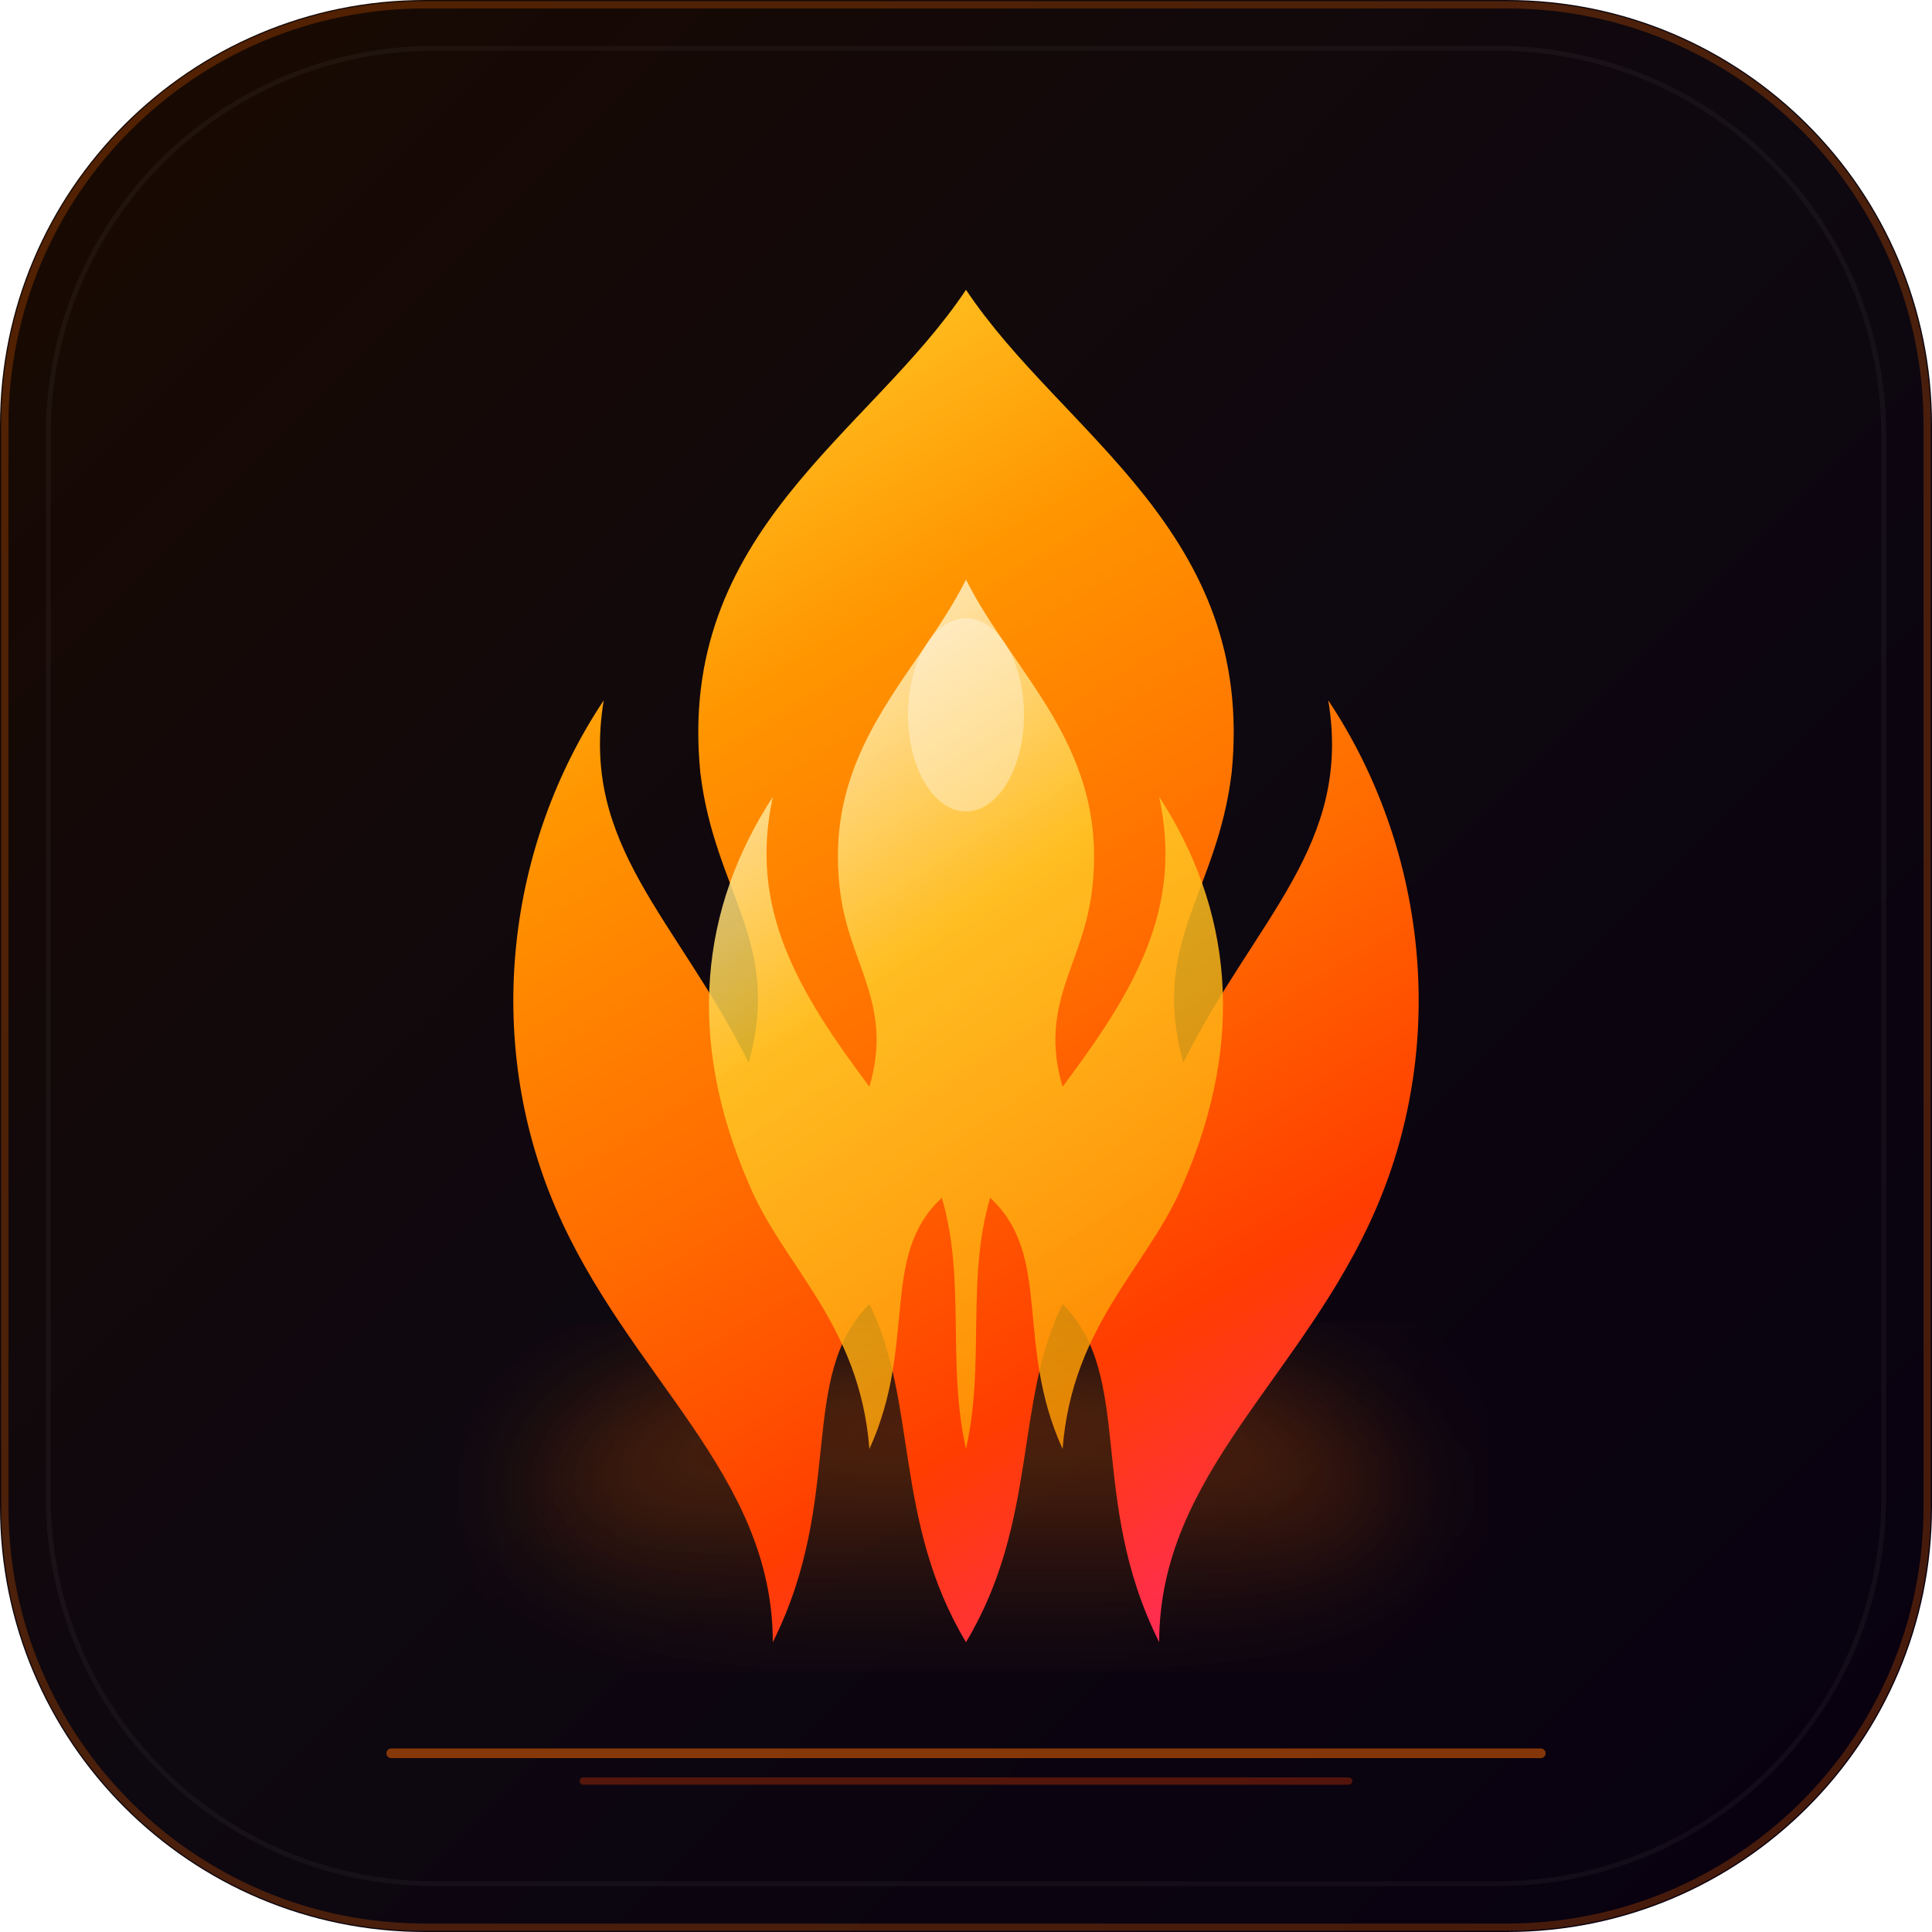
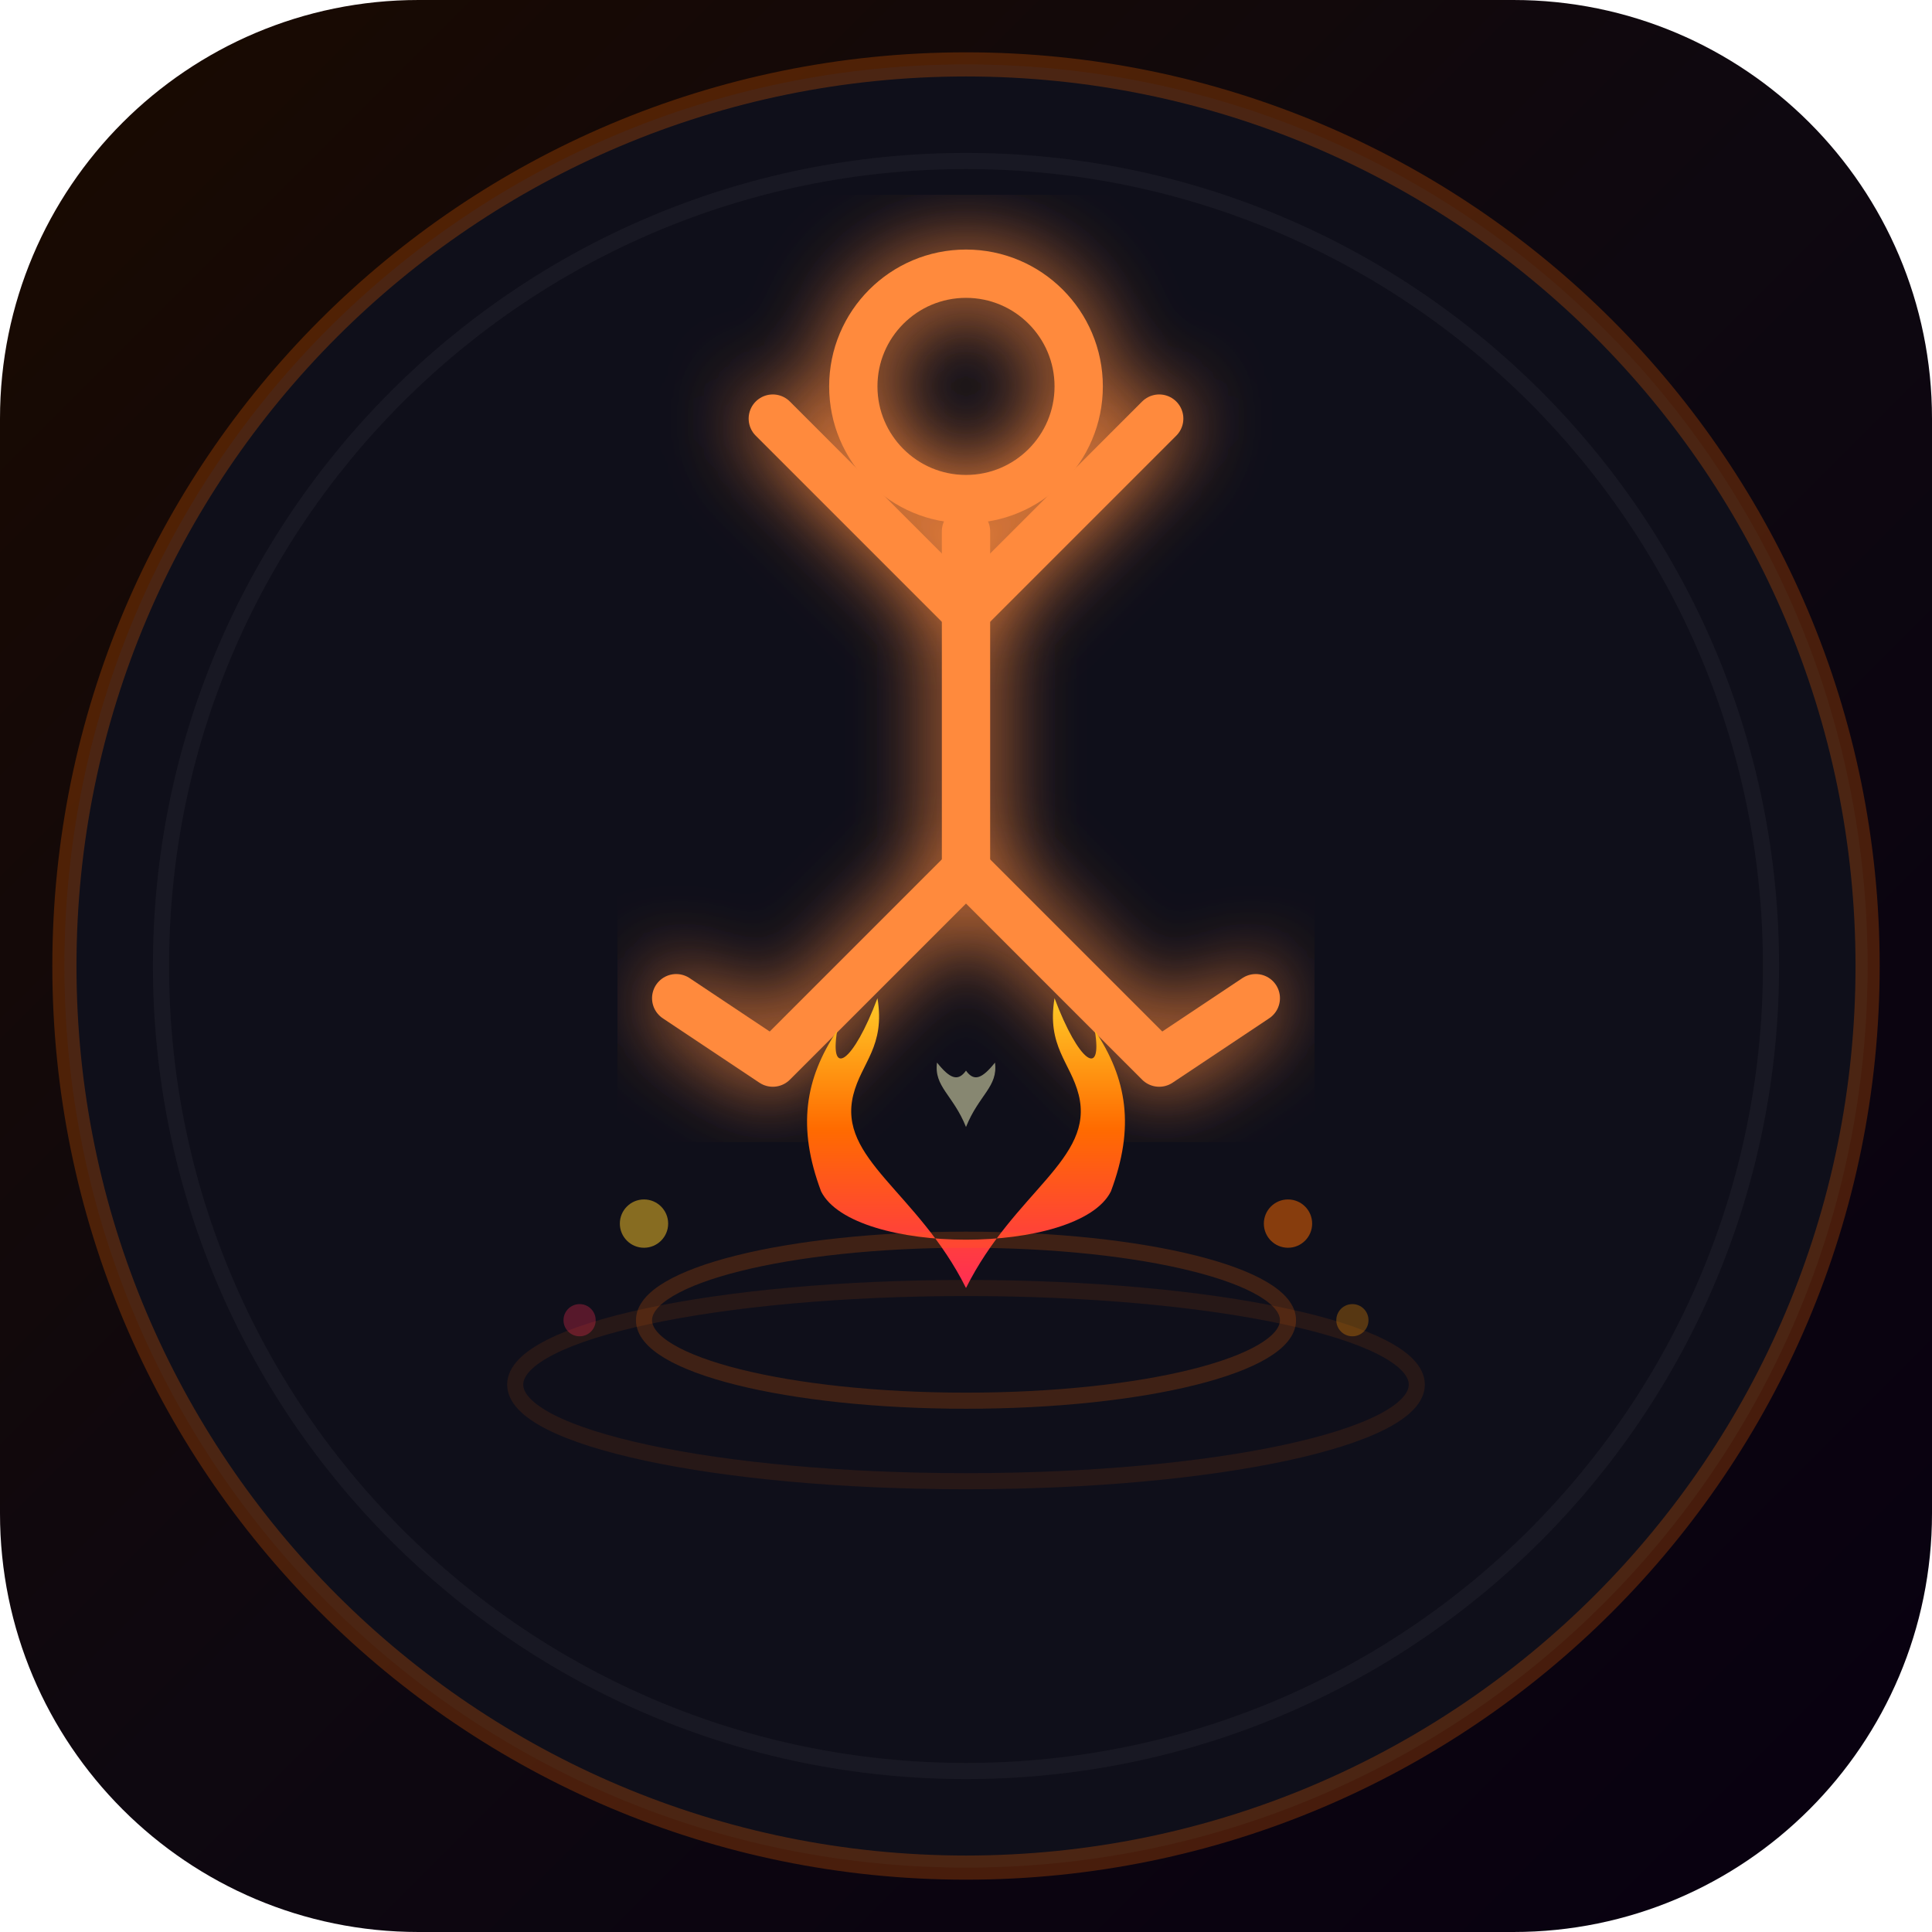
- <svg xmlns="http://www.w3.org/2000/svg" width="400" height="400" viewBox="0 0 400 400">
+ <svg xmlns="http://www.w3.org/2000/svg" width="400" height="400" viewBox="0 0 120 120">
  <defs>
-     <linearGradient id="bg-p" x1="0" y1="0" x2="1" y2="1">
+     <linearGradient id="b4-bg" x1="0" y1="0" x2="1" y2="1">
      <stop offset="0%" stop-color="#1a0a00" />
      <stop offset="50%" stop-color="#0e0810" />
      <stop offset="100%" stop-color="#080010" />
    </linearGradient>
-     <linearGradient id="flame-p" x1="0.3" y1="0" x2="0.7" y2="1">
+     <linearGradient id="b4-fire" x1="0.5" y1="0" x2="0.5" y2="1">
      <stop offset="0%" stop-color="#ffca28" />
-       <stop offset="25%" stop-color="#ff9500" />
-       <stop offset="55%" stop-color="#ff6b00" />
-       <stop offset="80%" stop-color="#ff3d00" />
+       <stop offset="45%" stop-color="#ff6b00" />
      <stop offset="100%" stop-color="#ff2d55" />
    </linearGradient>
-     <linearGradient id="inner-p" x1="0.3" y1="0" x2="0.7" y2="1">
-       <stop offset="0%" stop-color="#fff8e7" />
-       <stop offset="40%" stop-color="#ffca28" />
-       <stop offset="100%" stop-color="#ff9500" />
-     </linearGradient>
-     <linearGradient id="glow-p" x1="0" y1="0" x2="0" y2="1">
-       <stop offset="0%" stop-color="#ff6b00" stop-opacity="0.4" />
-       <stop offset="100%" stop-color="#ff6b00" stop-opacity="0" />
-     </linearGradient>
-     <filter id="blur-p">
-       <feGaussianBlur stdDeviation="12" />
+     <filter id="b4-glow">
+       <feGaussianBlur stdDeviation="2.5" result="blur" />
+       <feMerge>
+         <feMergeNode in="blur" />
+         <feMergeNode in="SourceGraphic" />
+       </feMerge>
    </filter>
  </defs>
-   <rect width="400" height="400" rx="88" fill="url(#bg-p)" />
-   <rect x="1" y="1" width="398" height="398" rx="87" fill="none" stroke="rgba(255,107,0,0.25)" stroke-width="1.5" />
-   <rect x="10" y="10" width="380" height="380" rx="80" fill="none" stroke="rgba(255,255,255,0.04)" stroke-width="1" />
-   <ellipse cx="200" cy="310" rx="90" ry="30" fill="url(#glow-p)" filter="url(#blur-p)" />
-   <path d="M200,60 C220,90 260,110 255,160 C252,185 238,195 245,220 C260,190 280,175 275,145 C295,175 300,215 285,250 C270,285 240,305 240,340 C225,310 235,285 220,270 C210,290 215,315 200,340 C185,315 190,290 180,270 C165,285 175,310 160,340 C160,305 130,285 115,250 C100,215 105,175 125,145 C120,175 140,190 155,220 C162,195 148,185 145,160 C140,110 180,90 200,60Z" fill="url(#flame-p)" />
-   <path d="M200,120 C210,140 230,155 226,185 C224,200 215,208 220,225 C235,205 245,188 240,165 C255,188 258,215 245,245 C238,262 222,274 220,300 C210,278 218,260 205,248 C200,265 204,282 200,300 C196,282 200,265 195,248 C182,260 190,278 180,300 C178,274 162,262 155,245 C142,215 145,188 160,165 C155,188 165,205 180,225 C185,208 176,200 174,185 C170,155 190,140 200,120Z" fill="url(#inner-p)" opacity="0.85" />
-   <ellipse cx="200" cy="148" rx="12" ry="20" fill="rgba(255,255,255,0.7)" opacity="0.5" />
-   <rect x="80" y="362" width="240" height="2" rx="1" fill="rgba(255,107,0,0.5)" />
-   <rect x="120" y="368" width="160" height="1.5" rx="0.75" fill="rgba(255,61,0,0.3)" />
+   <rect width="120" height="120" rx="26" fill="url(#b4-bg)" />
+   <circle cx="60" cy="60" r="56" fill="#0f0f1a" stroke="rgba(255,107,0,0.25)" stroke-width="1.5" />
+   <circle cx="60" cy="60" r="50" fill="none" stroke="rgba(255,255,255,0.04)" stroke-width="1" />
+   <g filter="url(#b4-glow)" stroke="#ff8a3d" stroke-linecap="round" stroke-linejoin="round" fill="none">
+     <circle cx="60" cy="24" r="7" stroke-width="3" />
+     <path d="M60,33 L60,54" stroke-width="3" />
+     <path d="M60,38 L48,26" stroke-width="3" />
+     <path d="M60,38 L72,26" stroke-width="3" />
+     <path d="M60,54 L48,66 L42,62" stroke-width="3" />
+     <path d="M60,54 L72,66 L78,62" stroke-width="3" />
+   </g>
+   <path d="M60,80 C63,74 68,72 67,68 C66.5,66 65,65 65.5,62 C67,66 68.5,67 68,64 C70,67 70.5,70 69,74 C67,78 53,78 51,74 C49.5,70 50,67 52,64 C51.5,67 53,66 54.5,62 C55,65 53.5,66 53,68 C52,72 57,74 60,80Z" fill="url(#b4-fire)" />
+   <path d="M60,70 C60.8,68 62,67.5 61.8,66 C61,67 60.5,67.2 60,66.5 C59.5,67.2 59,67 58.2,66 C58,67.5 59.2,68 60,70Z" fill="rgba(255,255,200,0.5)" />
+   <ellipse cx="60" cy="82" rx="20" ry="5" fill="none" stroke="rgba(255,107,0,0.2)" stroke-width="1" />
+   <ellipse cx="60" cy="86" rx="28" ry="6" fill="none" stroke="rgba(255,107,0,0.1)" stroke-width="1" />
+   <circle cx="40" cy="76" r="1.5" fill="#ffca28" opacity="0.5" />
+   <circle cx="80" cy="76" r="1.5" fill="#ff6b00" opacity="0.5" />
+   <circle cx="36" cy="82" r="1" fill="#ff2d55" opacity="0.3" />
+   <circle cx="84" cy="82" r="1" fill="#ff9500" opacity="0.3" />
</svg>
